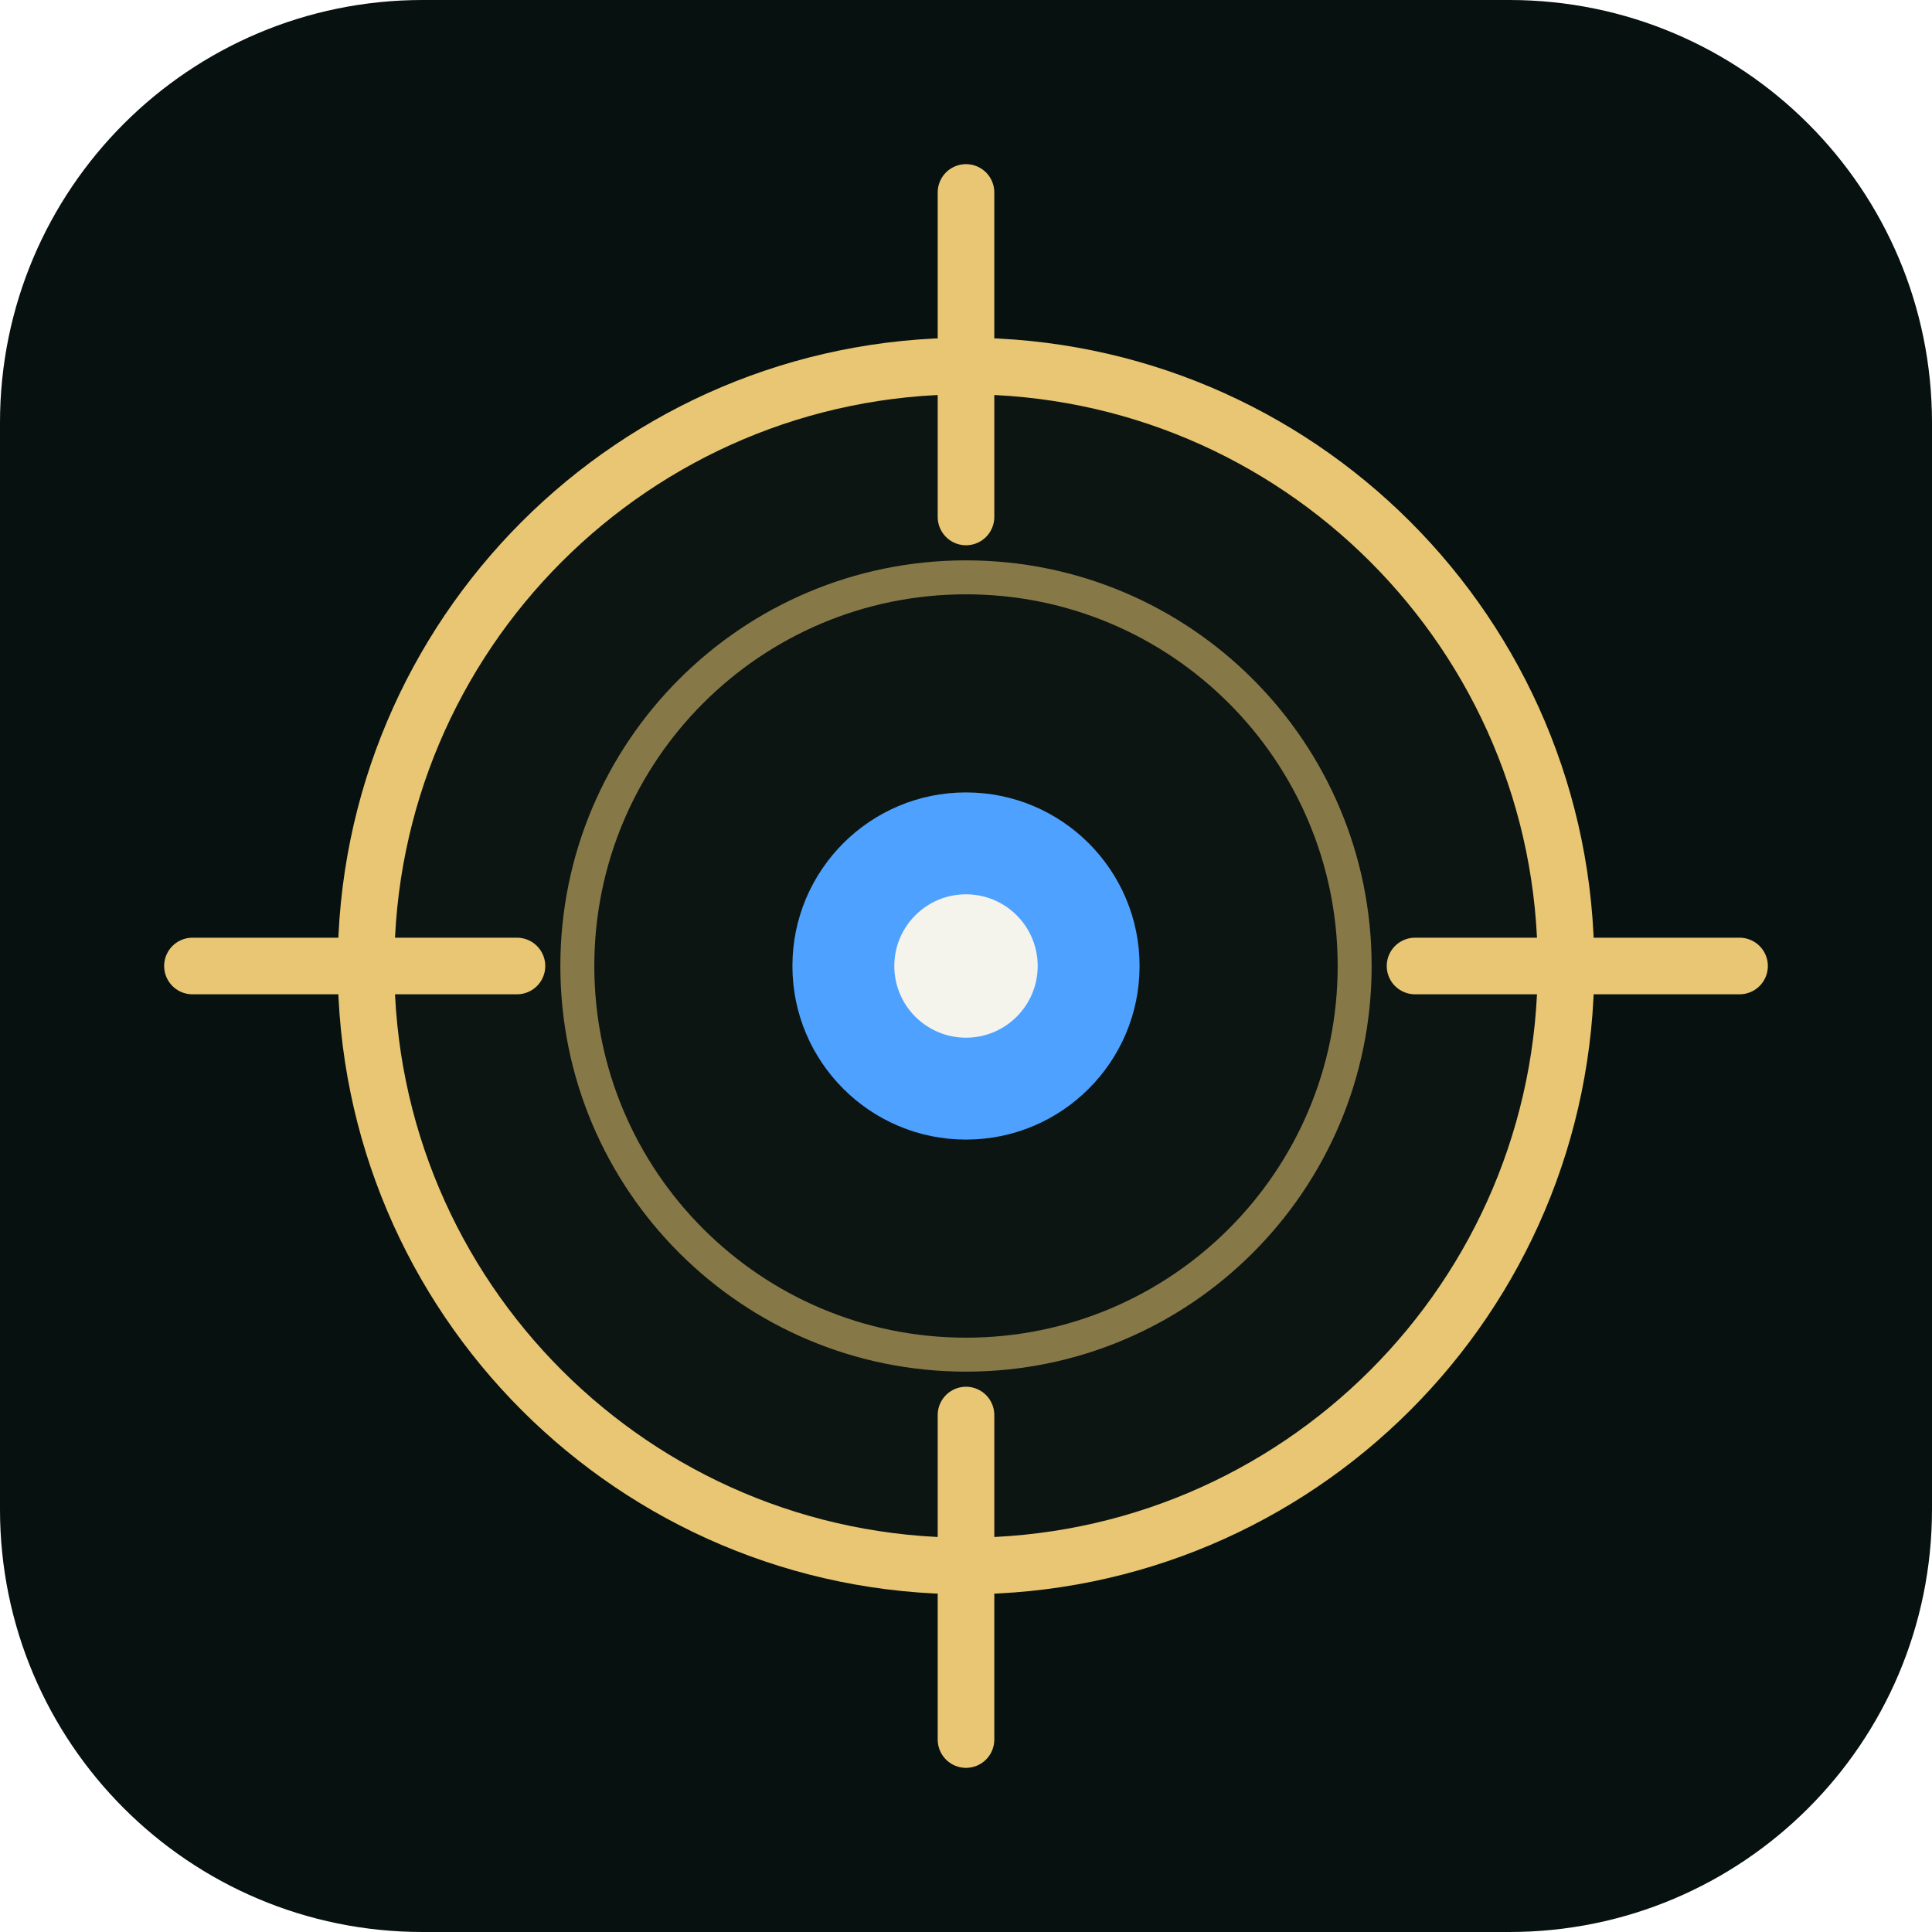
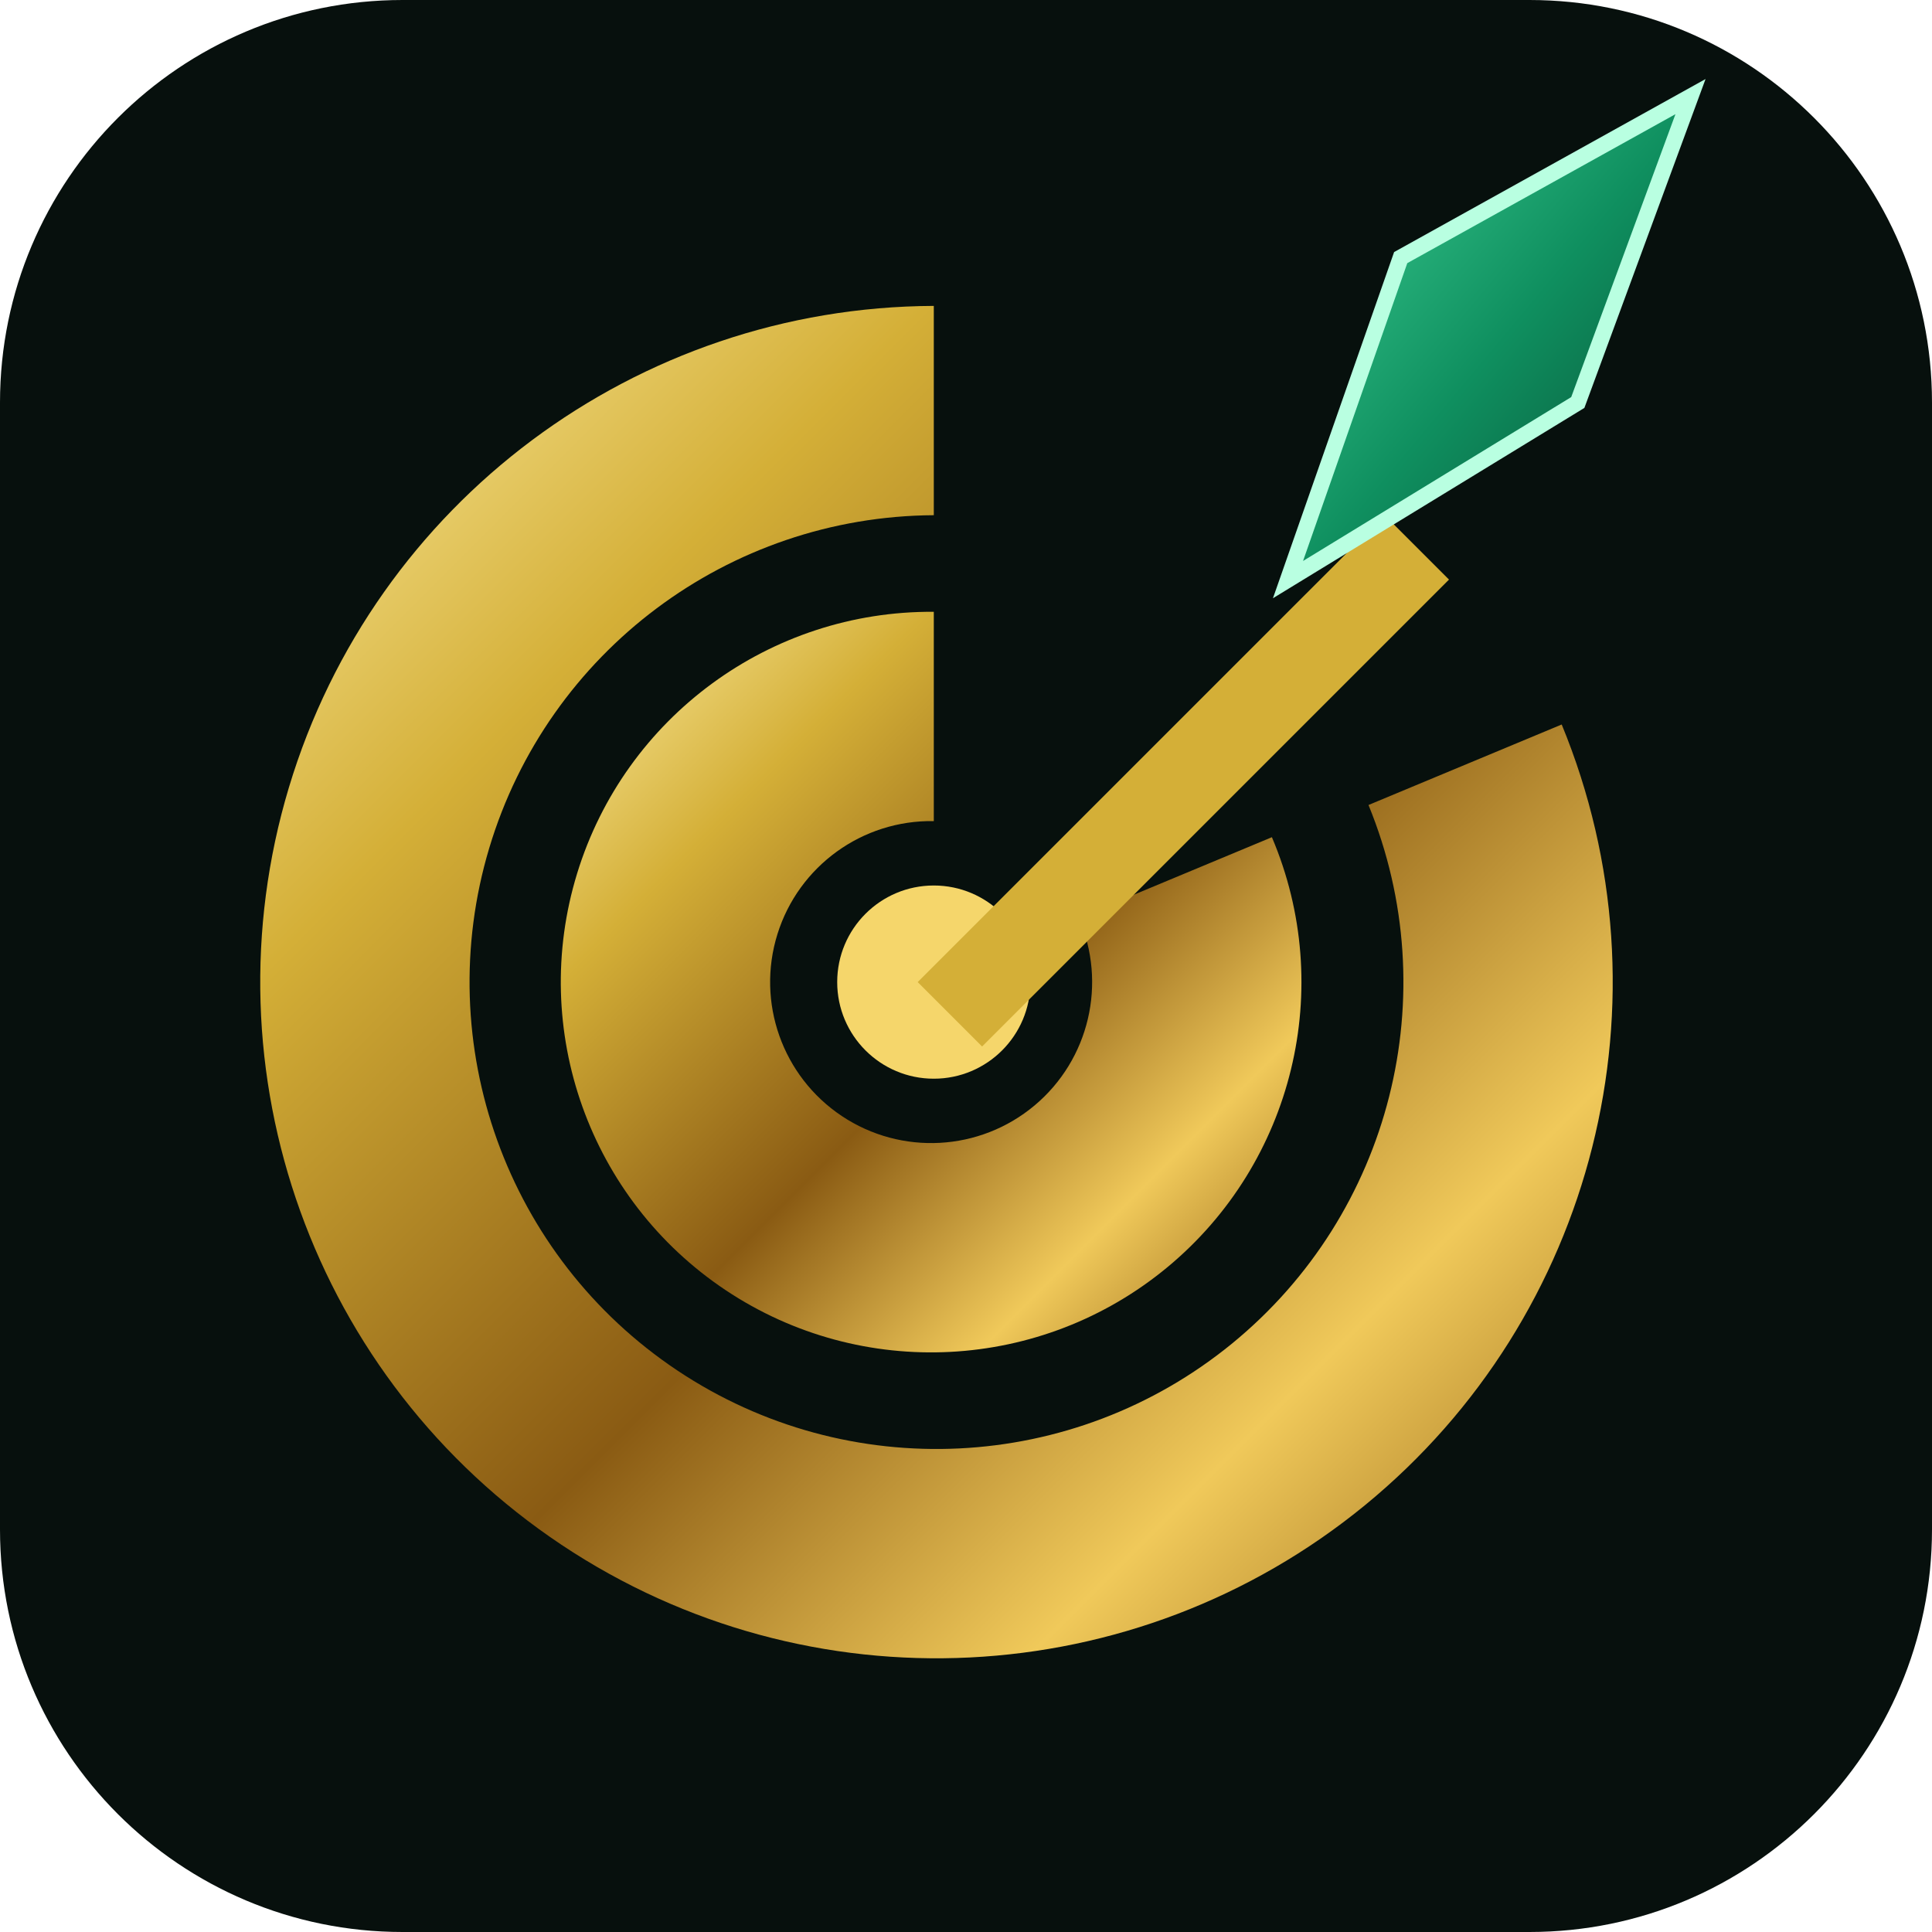
- <svg xmlns="http://www.w3.org/2000/svg" viewBox="0 0 1024 1024" role="img" aria-labelledby="title">
-   <rect width="1024" height="1024" rx="224" fill="#07110F" />
-   <circle cx="512" cy="512" r="318" fill="#0C1512" stroke="#E8C673" stroke-width="30" />
-   <circle cx="512" cy="512" r="206" fill="none" stroke="#E8C673" stroke-opacity=".56" stroke-width="18" />
-   <path d="M512 102v172M512 750v172M102 512h172M750 512h172" stroke="#E8C673" stroke-width="30" stroke-linecap="round" />
-   <circle cx="512" cy="512" r="92" fill="#4EA1FF" />
-   <circle cx="512" cy="512" r="38" fill="#F4F3EC" />
+ <svg xmlns="http://www.w3.org/2000/svg" viewBox="0 0 120 120" role="img" aria-labelledby="title">
+   <defs>
+     <linearGradient id="g" x2="1" y2="1">
+       <stop stop-color="#FFF0A8" />
+       <stop offset=".25" stop-color="#D4AF37" />
+       <stop offset=".55" stop-color="#8A5B13" />
+       <stop offset=".78" stop-color="#F0C95A" />
+       <stop offset="1" stop-color="#8B5A10" />
+     </linearGradient>
+     <linearGradient id="e" x2="1" y2="1">
+       <stop stop-color="#42D79A" />
+       <stop offset=".52" stop-color="#0F8F5F" />
+       <stop offset="1" stop-color="#06472F" />
+     </linearGradient>
+   </defs>
+   <rect width="120" height="120" rx="25" fill="#07100D" />
+   <path d="M58 19a42 42 0 1 0 39 26l-12 5a29 29 0 1 1-27-18Z" fill="url(#g)" />
+   <path d="M58 38a23 23 0 1 0 21 14l-12 5a10 10 0 1 1-9-6Z" fill="url(#g)" />
+   <circle cx="58" cy="61" r="6" fill="#F5D66B" />
+   <path d="m57 61 29-29 4 4-29 29Z" fill="#D4AF37" />
+   <path d="m80 36 7-20 18-10-7 19-18 11Z" fill="url(#e)" stroke="#B9FFE1" />
</svg>
